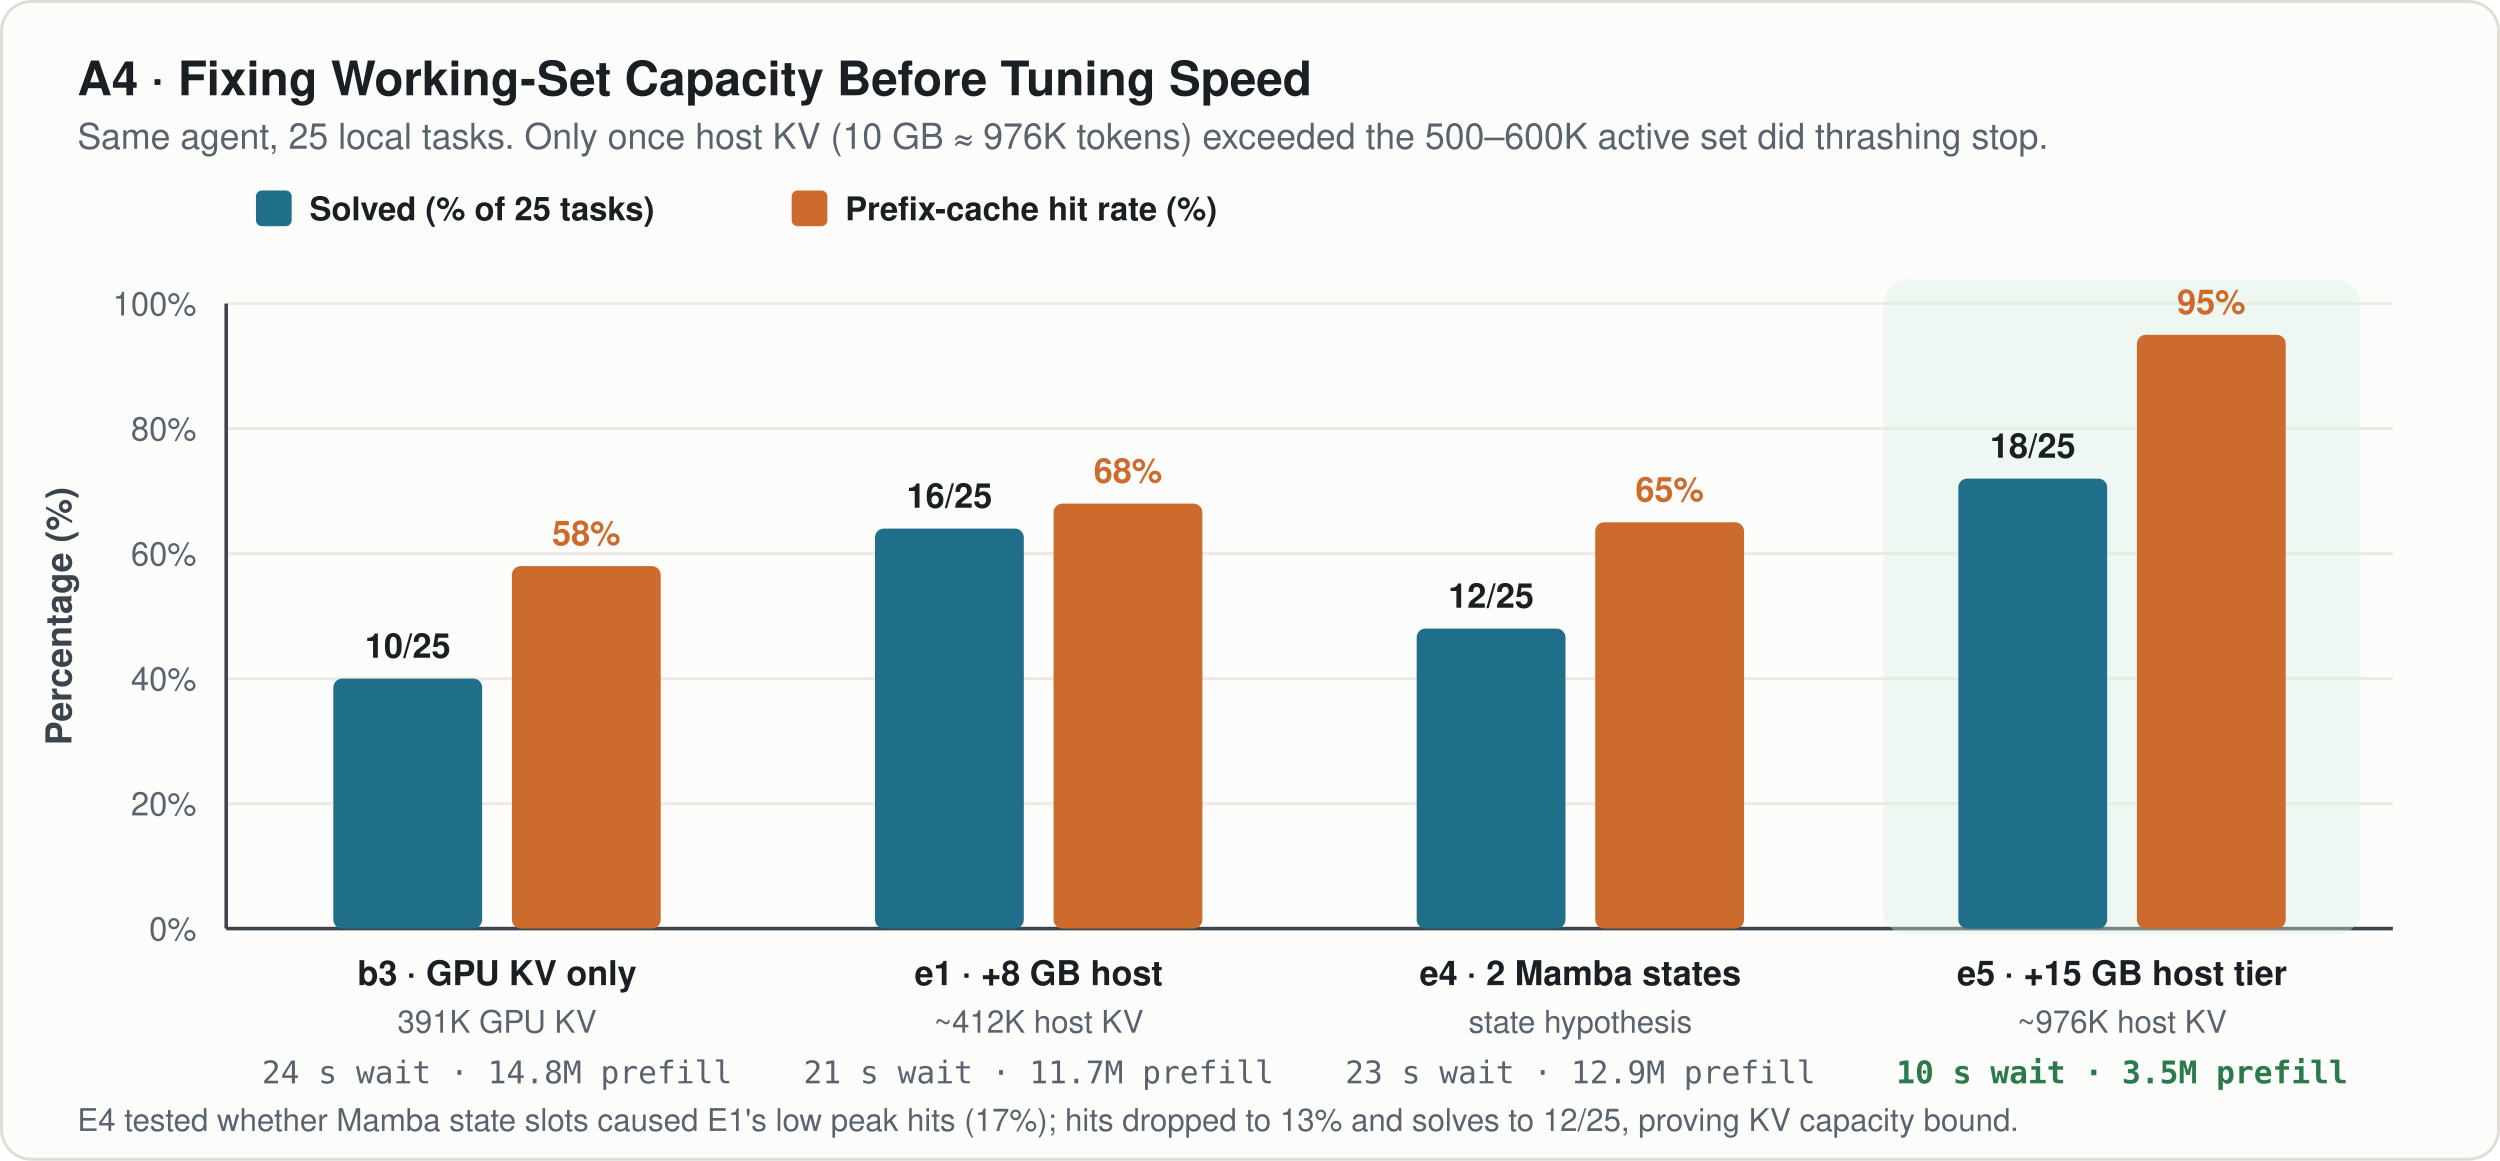
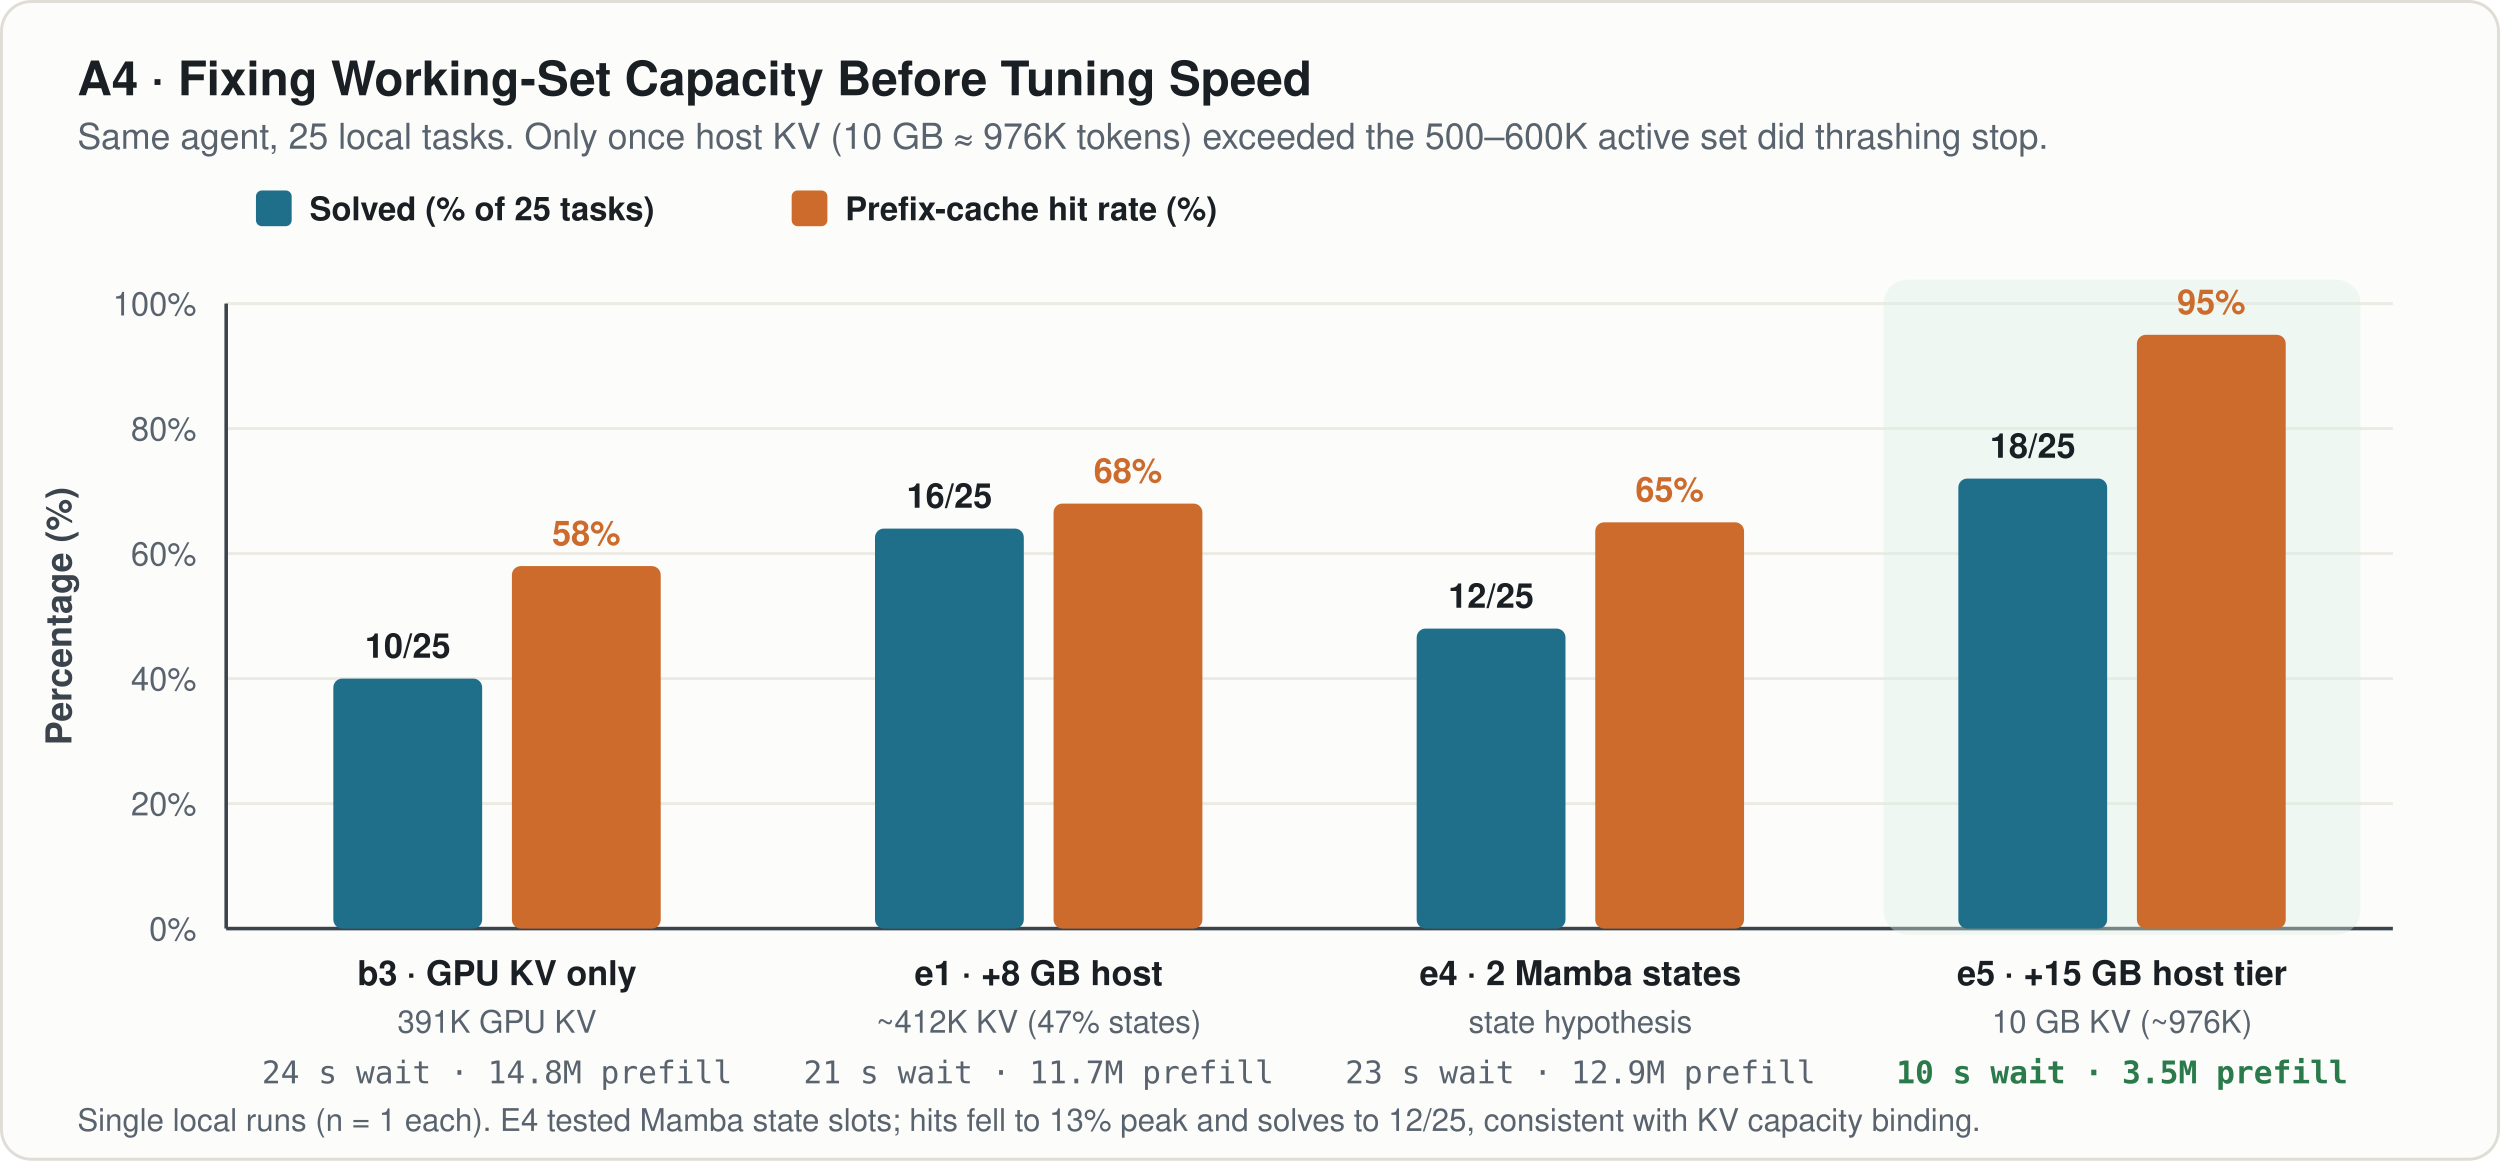
<svg xmlns="http://www.w3.org/2000/svg" viewBox="0 0 840 390" width="840" height="390" role="img" aria-label="A4 local runs showing KV cache capacity vs hit rate, latency, and solved tasks">
  <defs>
    <style>
      text { font-family: 'IBM Plex Sans', -apple-system, BlinkMacSystemFont, 'Segoe UI', Helvetica, Arial, sans-serif; fill: #1a1f24; }
      .title { font-size: 16px; font-weight: 700; fill: #1a1f24; }
      .subtitle { font-size: 12px; fill: #59636e; }
      .panel-title { font-size: 13.5px; font-weight: 700; fill: #1a1f24; }
      .axis-label { font-size: 12px; font-weight: 600; fill: #3b434d; }
      .tick { font-size: 11px; fill: #59636e; }
      .val { font-size: 11.5px; font-weight: 600; fill: #1a1f24; }
      .val-muted { font-size: 10.5px; fill: #59636e; }
      .mono { font-family: 'IBM Plex Mono', ui-monospace, SFMono-Regular, Menlo, monospace; }
      .note { font-size: 10.5px; fill: #59636e; }
    </style>
  </defs>
  <rect x="0.5" y="0.5" width="839" height="389" fill="#fcfcfb" rx="10" stroke="#dfddd5" stroke-width="1" />
  <text class="title" x="26" y="32">A4 · Fixing Working-Set Capacity Before Tuning Speed</text>
  <text class="subtitle" x="26" y="50">Same agent, 25 local tasks. Only once host KV (10 GB ≈ 976K tokens) exceeded the 500–600K active set did thrashing stop.</text>
  <line x1="76" y1="312.0" x2="804" y2="312.0" stroke="#eceae3" stroke-width="1" />
  <text class="tick" x="66" y="316.0" text-anchor="end">0%</text>
  <line x1="76" y1="270.0" x2="804" y2="270.0" stroke="#eceae3" stroke-width="1" />
  <text class="tick" x="66" y="274.0" text-anchor="end">20%</text>
  <line x1="76" y1="228.0" x2="804" y2="228.0" stroke="#eceae3" stroke-width="1" />
  <text class="tick" x="66" y="232.0" text-anchor="end">40%</text>
  <line x1="76" y1="186.0" x2="804" y2="186.0" stroke="#eceae3" stroke-width="1" />
  <text class="tick" x="66" y="190.0" text-anchor="end">60%</text>
  <line x1="76" y1="144.0" x2="804" y2="144.0" stroke="#eceae3" stroke-width="1" />
  <text class="tick" x="66" y="148.0" text-anchor="end">80%</text>
  <line x1="76" y1="102.0" x2="804" y2="102.0" stroke="#eceae3" stroke-width="1" />
  <text class="tick" x="66" y="106.0" text-anchor="end">100%</text>
  <line x1="76" y1="102" x2="76" y2="312" stroke="#3b434d" stroke-width="1.2" />
  <line x1="76" y1="312" x2="804" y2="312" stroke="#3b434d" stroke-width="1.2" />
  <text class="axis-label" x="24" y="207.0" text-anchor="middle" transform="rotate(-90 24 207.0)">Percentage (%)</text>
  <rect x="112.0" y="228.0" width="50" height="84.0" rx="3" fill="#1f6f8b" />
  <rect x="172.0" y="190.2" width="50" height="121.8" rx="3" fill="#cc6b2c" />
  <text class="val" x="137.0" y="221.0" text-anchor="middle">10/25</text>
  <text class="val" x="197.0" y="183.2" text-anchor="middle" style="fill:#cc6b2c">58%</text>
  <text class="val" x="167.0" y="331" text-anchor="middle">b3 · GPU KV only</text>
  <text class="val-muted" x="167.0" y="347" text-anchor="middle">391K GPU KV</text>
  <text class="val-muted mono" x="167.0" y="364" text-anchor="middle" style="fill:#59636e;font-weight:500">24 s wait · 14.8M prefill</text>
  <rect x="294.0" y="177.6" width="50" height="134.4" rx="3" fill="#1f6f8b" />
  <rect x="354.0" y="169.2" width="50" height="142.8" rx="3" fill="#cc6b2c" />
  <text class="val" x="319.0" y="170.6" text-anchor="middle">16/25</text>
  <text class="val" x="379.0" y="162.2" text-anchor="middle" style="fill:#cc6b2c">68%</text>
  <text class="val" x="349.0" y="331" text-anchor="middle">e1 · +8 GB host</text>
-   <text class="val-muted" x="349.0" y="347" text-anchor="middle">~412K host KV</text>
+   <text class="val-muted" x="349.0" y="347" text-anchor="middle">~412K KV (47% states)</text>
  <text class="val-muted mono" x="349.0" y="364" text-anchor="middle" style="fill:#59636e;font-weight:500">21 s wait · 11.7M prefill</text>
  <rect x="476.0" y="211.2" width="50" height="100.8" rx="3" fill="#1f6f8b" />
  <rect x="536.0" y="175.5" width="50" height="136.5" rx="3" fill="#cc6b2c" />
  <text class="val" x="501.0" y="204.2" text-anchor="middle">12/25</text>
  <text class="val" x="561.0" y="168.5" text-anchor="middle" style="fill:#cc6b2c">65%</text>
  <text class="val" x="531.0" y="331" text-anchor="middle">e4 · 2 Mamba states</text>
  <text class="val-muted" x="531.0" y="347" text-anchor="middle">state hypothesis</text>
  <text class="val-muted mono" x="531.0" y="364" text-anchor="middle" style="fill:#59636e;font-weight:500">23 s wait · 12.9M prefill</text>
  <rect x="632.9" y="94" width="160.2" height="220" rx="8" fill="#d9efe2" opacity="0.38" />
  <rect x="658.0" y="160.8" width="50" height="151.2" rx="3" fill="#1f6f8b" />
  <rect x="718.0" y="112.5" width="50" height="199.5" rx="3" fill="#cc6b2c" />
  <text class="val" x="683.0" y="153.8" text-anchor="middle">18/25</text>
  <text class="val" x="743.0" y="105.5" text-anchor="middle" style="fill:#cc6b2c">95%</text>
  <text class="val" x="713.0" y="331" text-anchor="middle">e5 · +15 GB host tier</text>
-   <text class="val-muted" x="713.0" y="347" text-anchor="middle">~976K host KV</text>
+   <text class="val-muted" x="713.0" y="347" text-anchor="middle">10 GB KV (~976K)</text>
  <text class="val-muted mono" x="713.0" y="364" text-anchor="middle" style="fill:#2b7a4b;font-weight:700">10 s wait · 3.5M prefill</text>
  <rect x="86" y="64" width="12" height="12" rx="2" fill="#1f6f8b" />
  <text class="tick" x="104" y="74" style="fill:#1a1f24;font-weight:600">Solved (% of 25 tasks)</text>
  <rect x="266" y="64" width="12" height="12" rx="2" fill="#cc6b2c" />
  <text class="tick" x="284" y="74" style="fill:#1a1f24;font-weight:600">Prefix-cache hit rate (%)</text>
-   <text class="note" x="26" y="380">E4 tested whether Mamba state slots caused E1's low peak hits (17%); hits dropped to 13% and solves to 12/25, proving KV capacity bound.</text>
+   <text class="note" x="26" y="380">Single local runs (n = 1 each). E4 tested Mamba state slots; hits fell to 13% peak and solves to 12/25, consistent with KV capacity binding.</text>
</svg>
